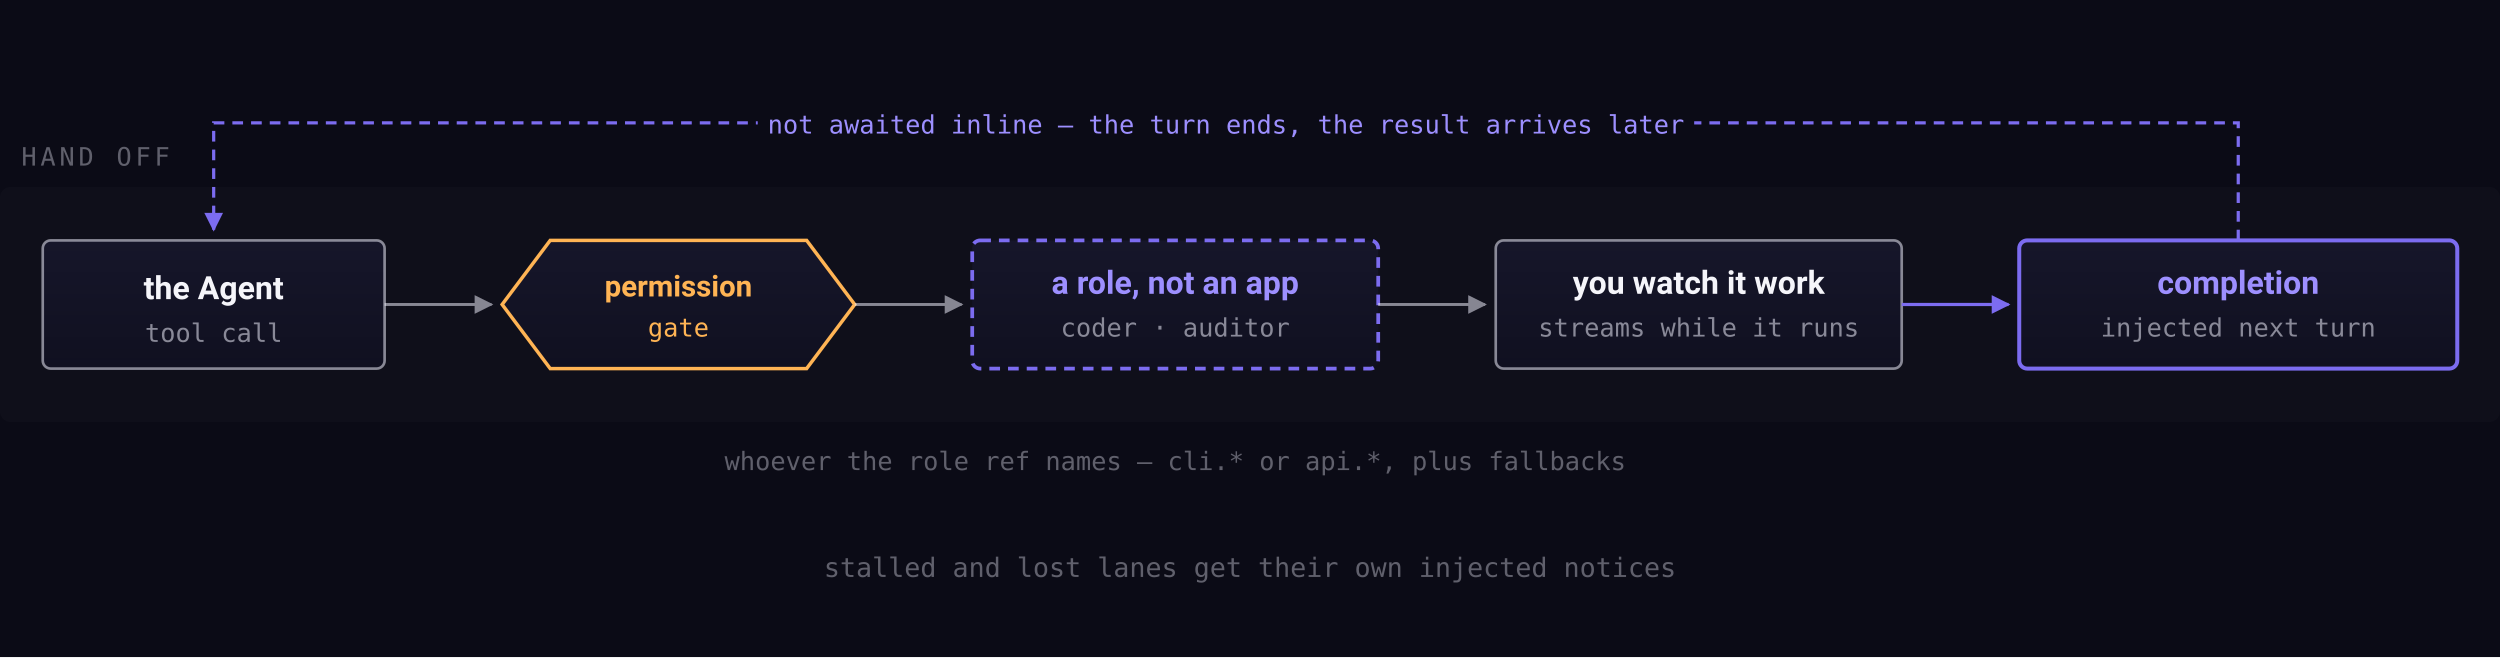
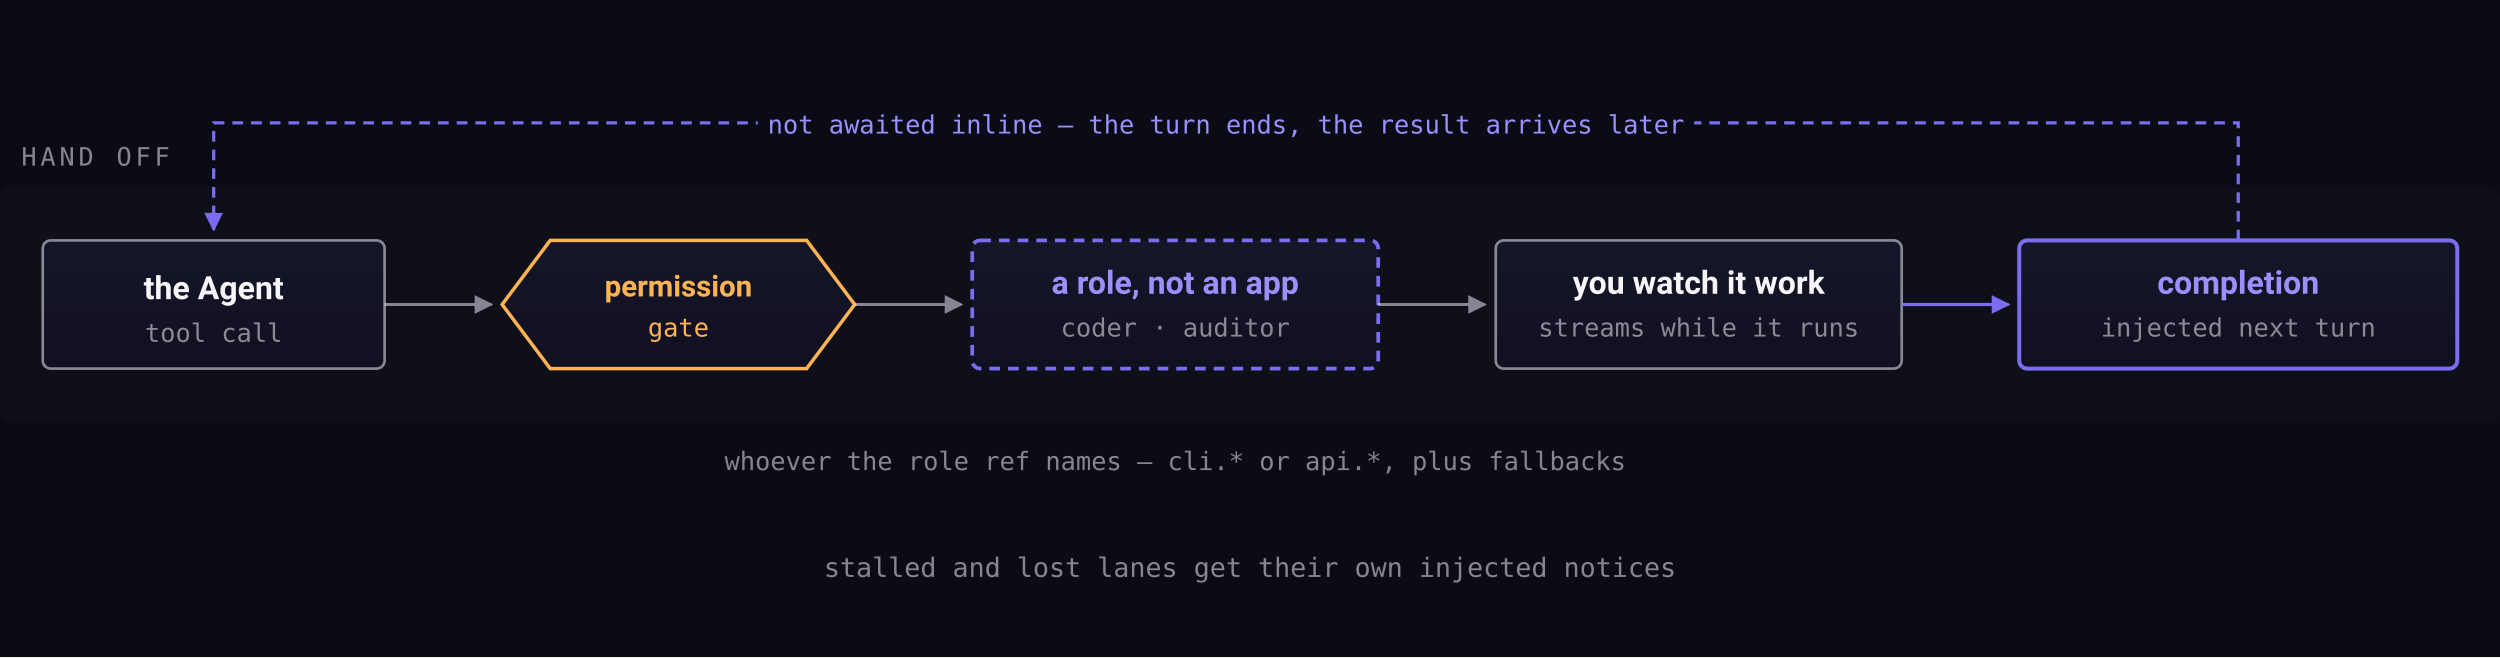
<svg xmlns="http://www.w3.org/2000/svg" width="936" height="246" viewBox="0 0 936 246" role="img" aria-label="Delegation: a delegate tool call passes the permission gate and fills a seat, coder or auditor, with whatever the role points at — CLI or API; the lane streams its transcript to a surface, and its completion is injected into a later turn rather than awaited inline.">
  <rect x="0" y="0" width="936" height="246" fill="#0b0b16" />
  <defs>
    <marker id="d-arw" viewBox="0 0 10 10" refX="9" refY="5" markerWidth="7" markerHeight="7" markerUnits="userSpaceOnUse" orient="auto-start-reverse">
      <path d="M0 0 L10 5 L0 10 z" fill="#868692" />
    </marker>
    <marker id="d-arw-v" viewBox="0 0 10 10" refX="9" refY="5" markerWidth="7" markerHeight="7" markerUnits="userSpaceOnUse" orient="auto-start-reverse">
      <path d="M0 0 L10 5 L0 10 z" fill="#7c6cf0" />
    </marker>
    <linearGradient id="d-node" x1="0" y1="0" x2="0" y2="1">
      <stop offset="0%" stop-color="#16162a" />
      <stop offset="100%" stop-color="#101020" />
    </linearGradient>
  </defs>
  <rect x="0" y="70" width="936" height="88" rx="4" fill="rgba(255,255,255,0.016)" />
-   <text x="8" y="62" font-family="JetBrains Mono, ui-monospace, monospace" font-size="9.5" letter-spacing="1.4" fill="rgba(234,234,248,0.38)">HAND OFF</text>
+   <text x="8" y="62" font-family="JetBrains Mono, ui-monospace, monospace" font-size="9.5" letter-spacing="1.4" fill="rgba(234,234,248,0.55)">HAND OFF</text>
  <rect x="16" y="90" width="128" height="48" rx="3" fill="url(#d-node)" stroke="rgba(234,234,248,0.55)" />
  <text x="80" y="112" font-family="system-ui, -apple-system, Segoe UI, Roboto, Helvetica, Arial, sans-serif" font-size="12" font-weight="600" fill="#f5f5fa" text-anchor="middle">the Agent</text>
  <text x="80" y="128" font-family="JetBrains Mono, ui-monospace, monospace" font-size="9.5" fill="rgba(234,234,248,0.55)" text-anchor="middle">tool call</text>
  <polygon points="188,114 206,90 302,90 320,114 302,138 206,138" fill="url(#d-node)" stroke="#ffb454" stroke-width="1.3" />
  <text x="254" y="111" font-family="system-ui, -apple-system, Segoe UI, Roboto, Helvetica, Arial, sans-serif" font-size="11" font-weight="600" fill="#ffb454" text-anchor="middle">permission</text>
  <text x="254" y="126" font-family="JetBrains Mono, ui-monospace, monospace" font-size="9.5" fill="#ffb454" text-anchor="middle">gate</text>
  <line x1="144" y1="114" x2="184" y2="114" stroke="rgba(234,234,248,0.55)" stroke-width="1.1" marker-end="url(#d-arw)" />
  <rect x="364" y="90" width="152" height="48" rx="3" fill="url(#d-node)" stroke="#7c6cf0" stroke-width="1.4" stroke-dasharray="4 3" />
  <text x="440" y="110" font-family="system-ui, -apple-system, Segoe UI, Roboto, Helvetica, Arial, sans-serif" font-size="12" font-weight="600" fill="#9d8fff" text-anchor="middle">a role, not an app</text>
  <text x="440" y="126" font-family="JetBrains Mono, ui-monospace, monospace" font-size="9.5" fill="rgba(234,234,248,0.55)" text-anchor="middle">coder · auditor</text>
  <line x1="320" y1="114" x2="360" y2="114" stroke="rgba(234,234,248,0.55)" stroke-width="1.1" marker-end="url(#d-arw)" />
-   <text x="440" y="176" font-family="JetBrains Mono, ui-monospace, monospace" font-size="9.5" fill="rgba(234,234,248,0.38)" text-anchor="middle">whoever the role ref names — cli.* or api.*, plus fallbacks</text>
+   <text x="440" y="176" font-family="JetBrains Mono, ui-monospace, monospace" font-size="9.5" fill="rgba(234,234,248,0.55)" text-anchor="middle">whoever the role ref names — cli.* or api.*, plus fallbacks</text>
  <rect x="560" y="90" width="152" height="48" rx="3" fill="url(#d-node)" stroke="rgba(234,234,248,0.55)" />
  <text x="636" y="110" font-family="system-ui, -apple-system, Segoe UI, Roboto, Helvetica, Arial, sans-serif" font-size="12" font-weight="600" fill="#f5f5fa" text-anchor="middle">you watch it work</text>
  <text x="636" y="126" font-family="JetBrains Mono, ui-monospace, monospace" font-size="9.5" fill="rgba(234,234,248,0.55)" text-anchor="middle">streams while it runs</text>
  <line x1="516" y1="114" x2="556" y2="114" stroke="rgba(234,234,248,0.55)" stroke-width="1.1" marker-end="url(#d-arw)" />
  <rect x="756" y="90" width="164" height="48" rx="3" fill="url(#d-node)" stroke="#7c6cf0" stroke-width="1.5" />
  <text x="838" y="110" font-family="system-ui, -apple-system, Segoe UI, Roboto, Helvetica, Arial, sans-serif" font-size="12" font-weight="600" fill="#9d8fff" text-anchor="middle">completion</text>
  <text x="838" y="126" font-family="JetBrains Mono, ui-monospace, monospace" font-size="9.5" fill="rgba(234,234,248,0.55)" text-anchor="middle">injected next turn</text>
  <line x1="712" y1="114" x2="752" y2="114" stroke="#7c6cf0" stroke-width="1.2" marker-end="url(#d-arw-v)" />
  <path d="M838 90 L838 46 L80 46 L80 86" fill="none" stroke="#7c6cf0" stroke-width="1.2" stroke-dasharray="4 3" marker-end="url(#d-arw-v)" />
  <rect x="283.7" y="41.8" width="350.6" height="11.0" fill="#0b0b16" />
  <text x="459" y="50" font-family="JetBrains Mono, ui-monospace, monospace" font-size="9.5" fill="#9d8fff" text-anchor="middle">not awaited inline — the turn ends, the result arrives later</text>
-   <text x="468" y="216" font-family="JetBrains Mono, ui-monospace, monospace" font-size="10" fill="rgba(234,234,248,0.38)" text-anchor="middle">stalled and lost lanes get their own injected notices</text>
+   <text x="468" y="216" font-family="JetBrains Mono, ui-monospace, monospace" font-size="10" fill="rgba(234,234,248,0.55)" text-anchor="middle">stalled and lost lanes get their own injected notices</text>
</svg>
